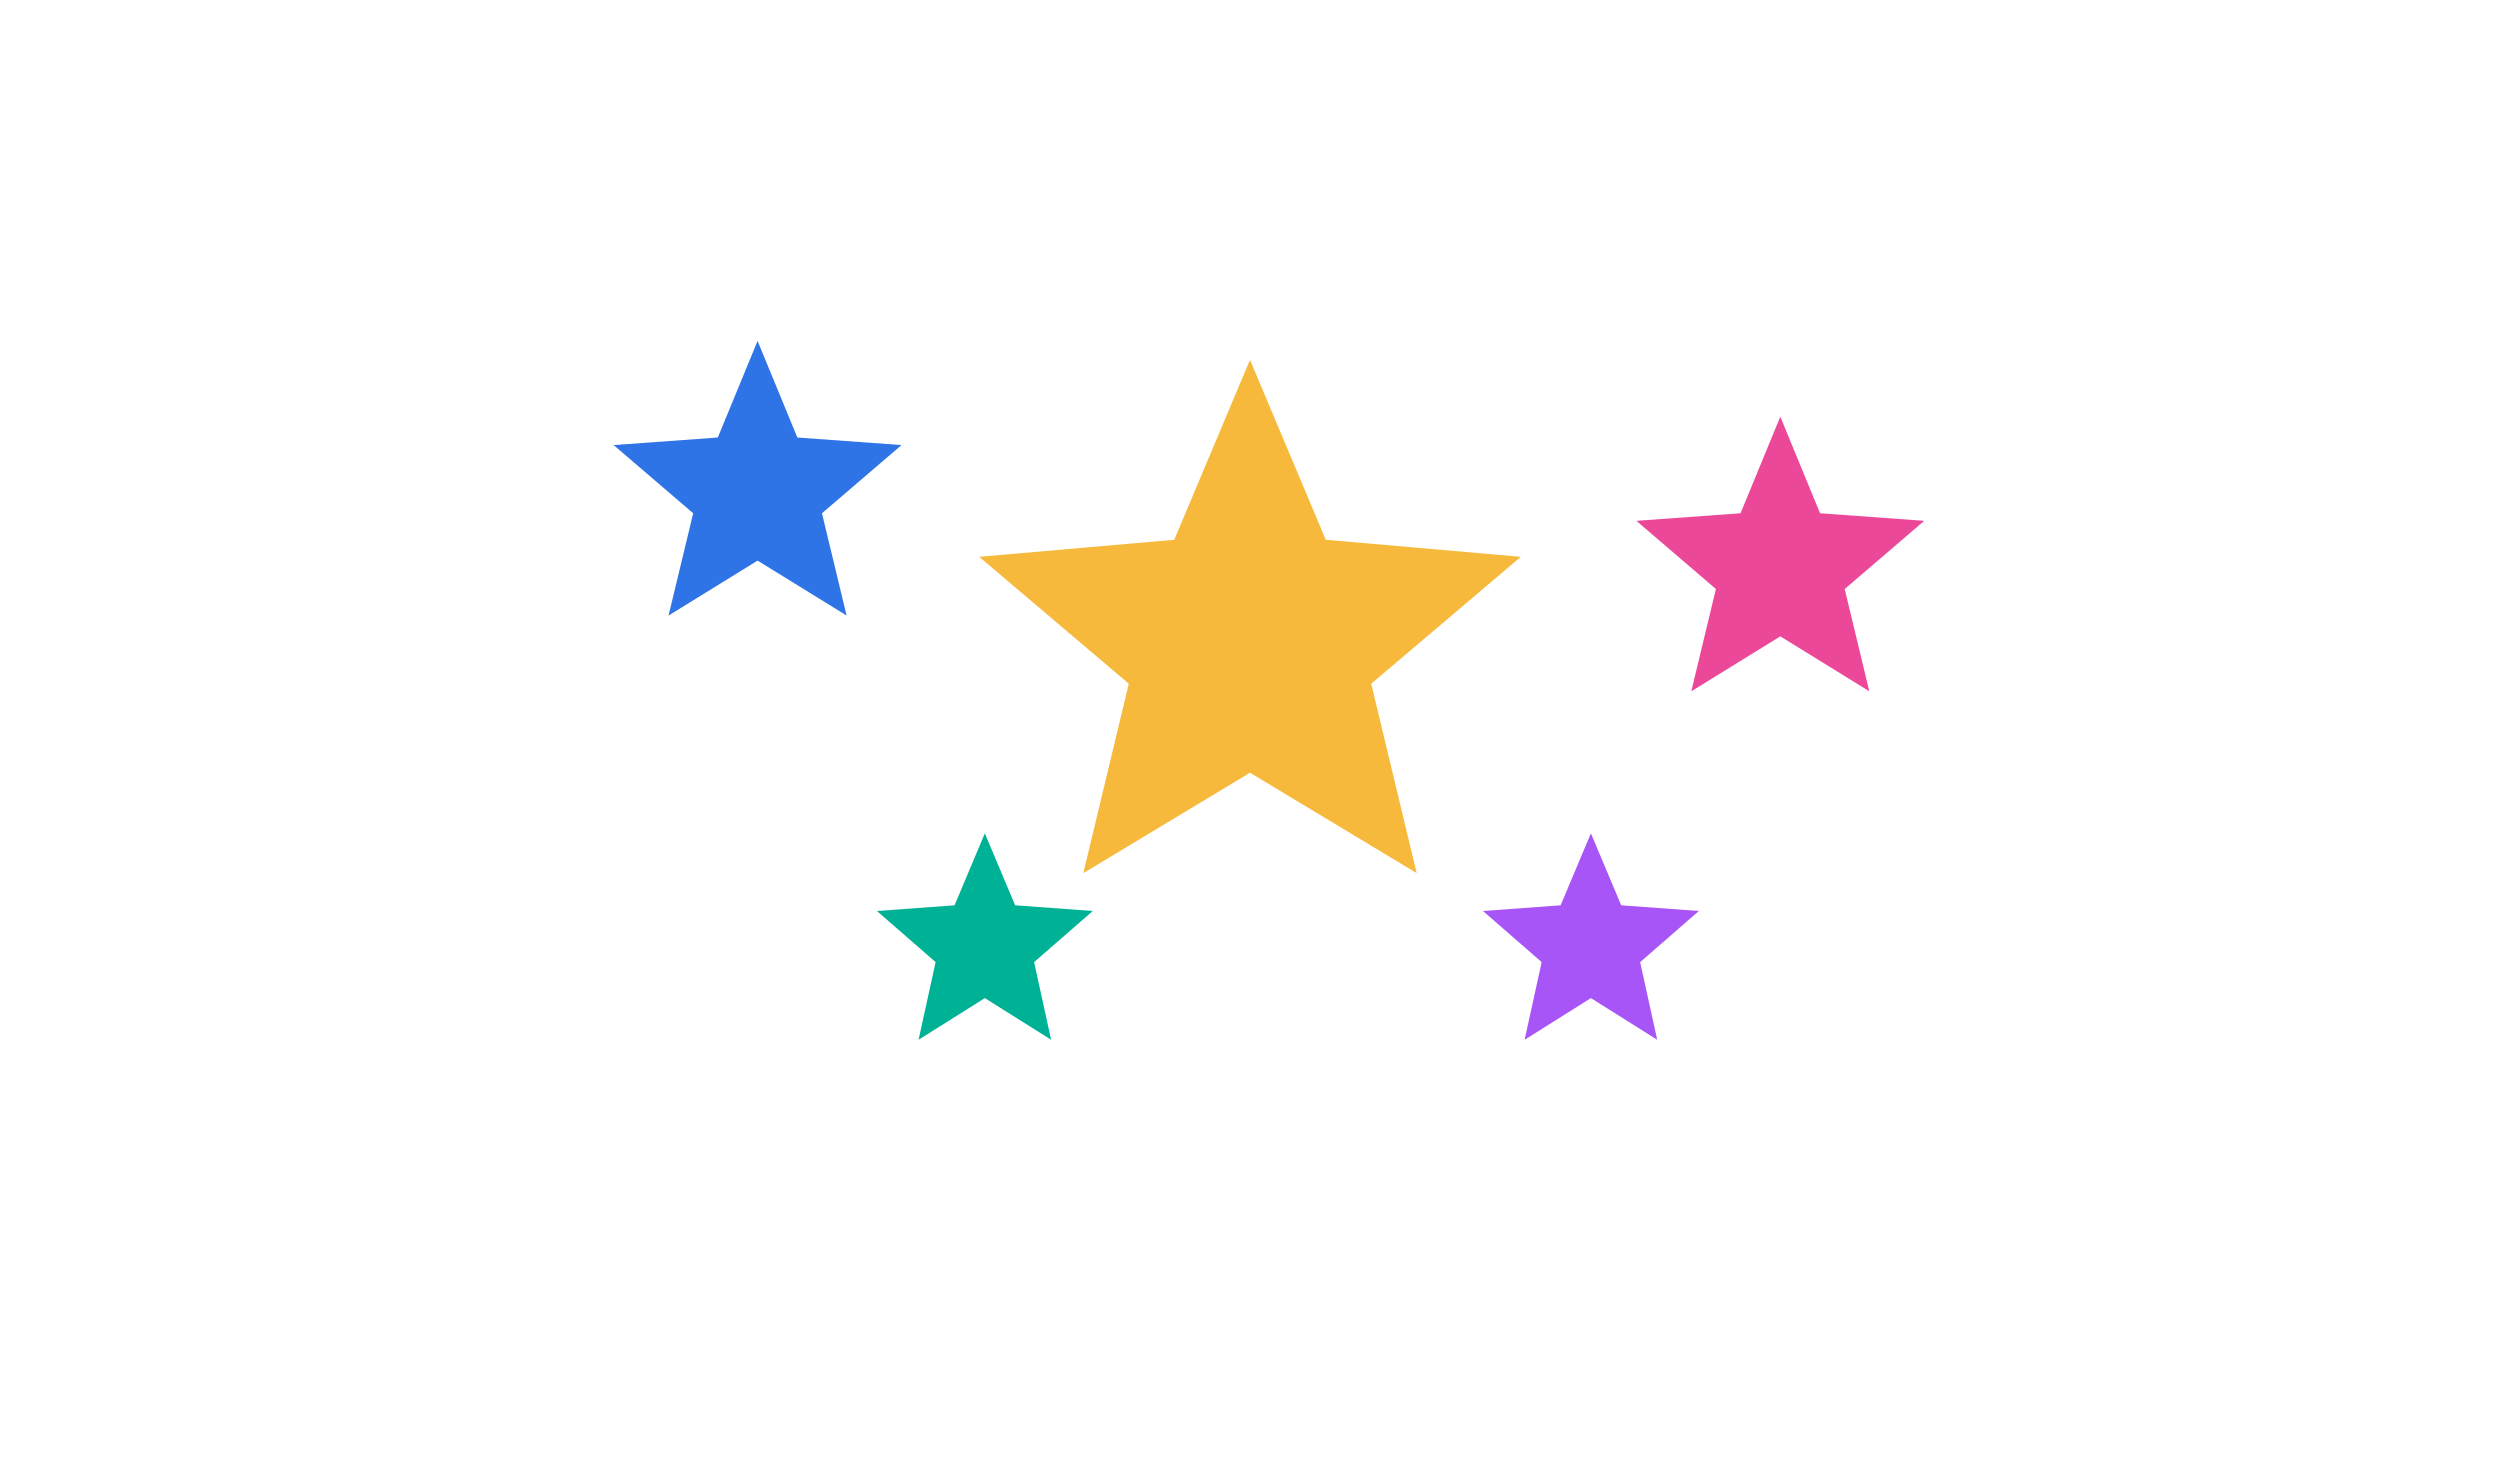
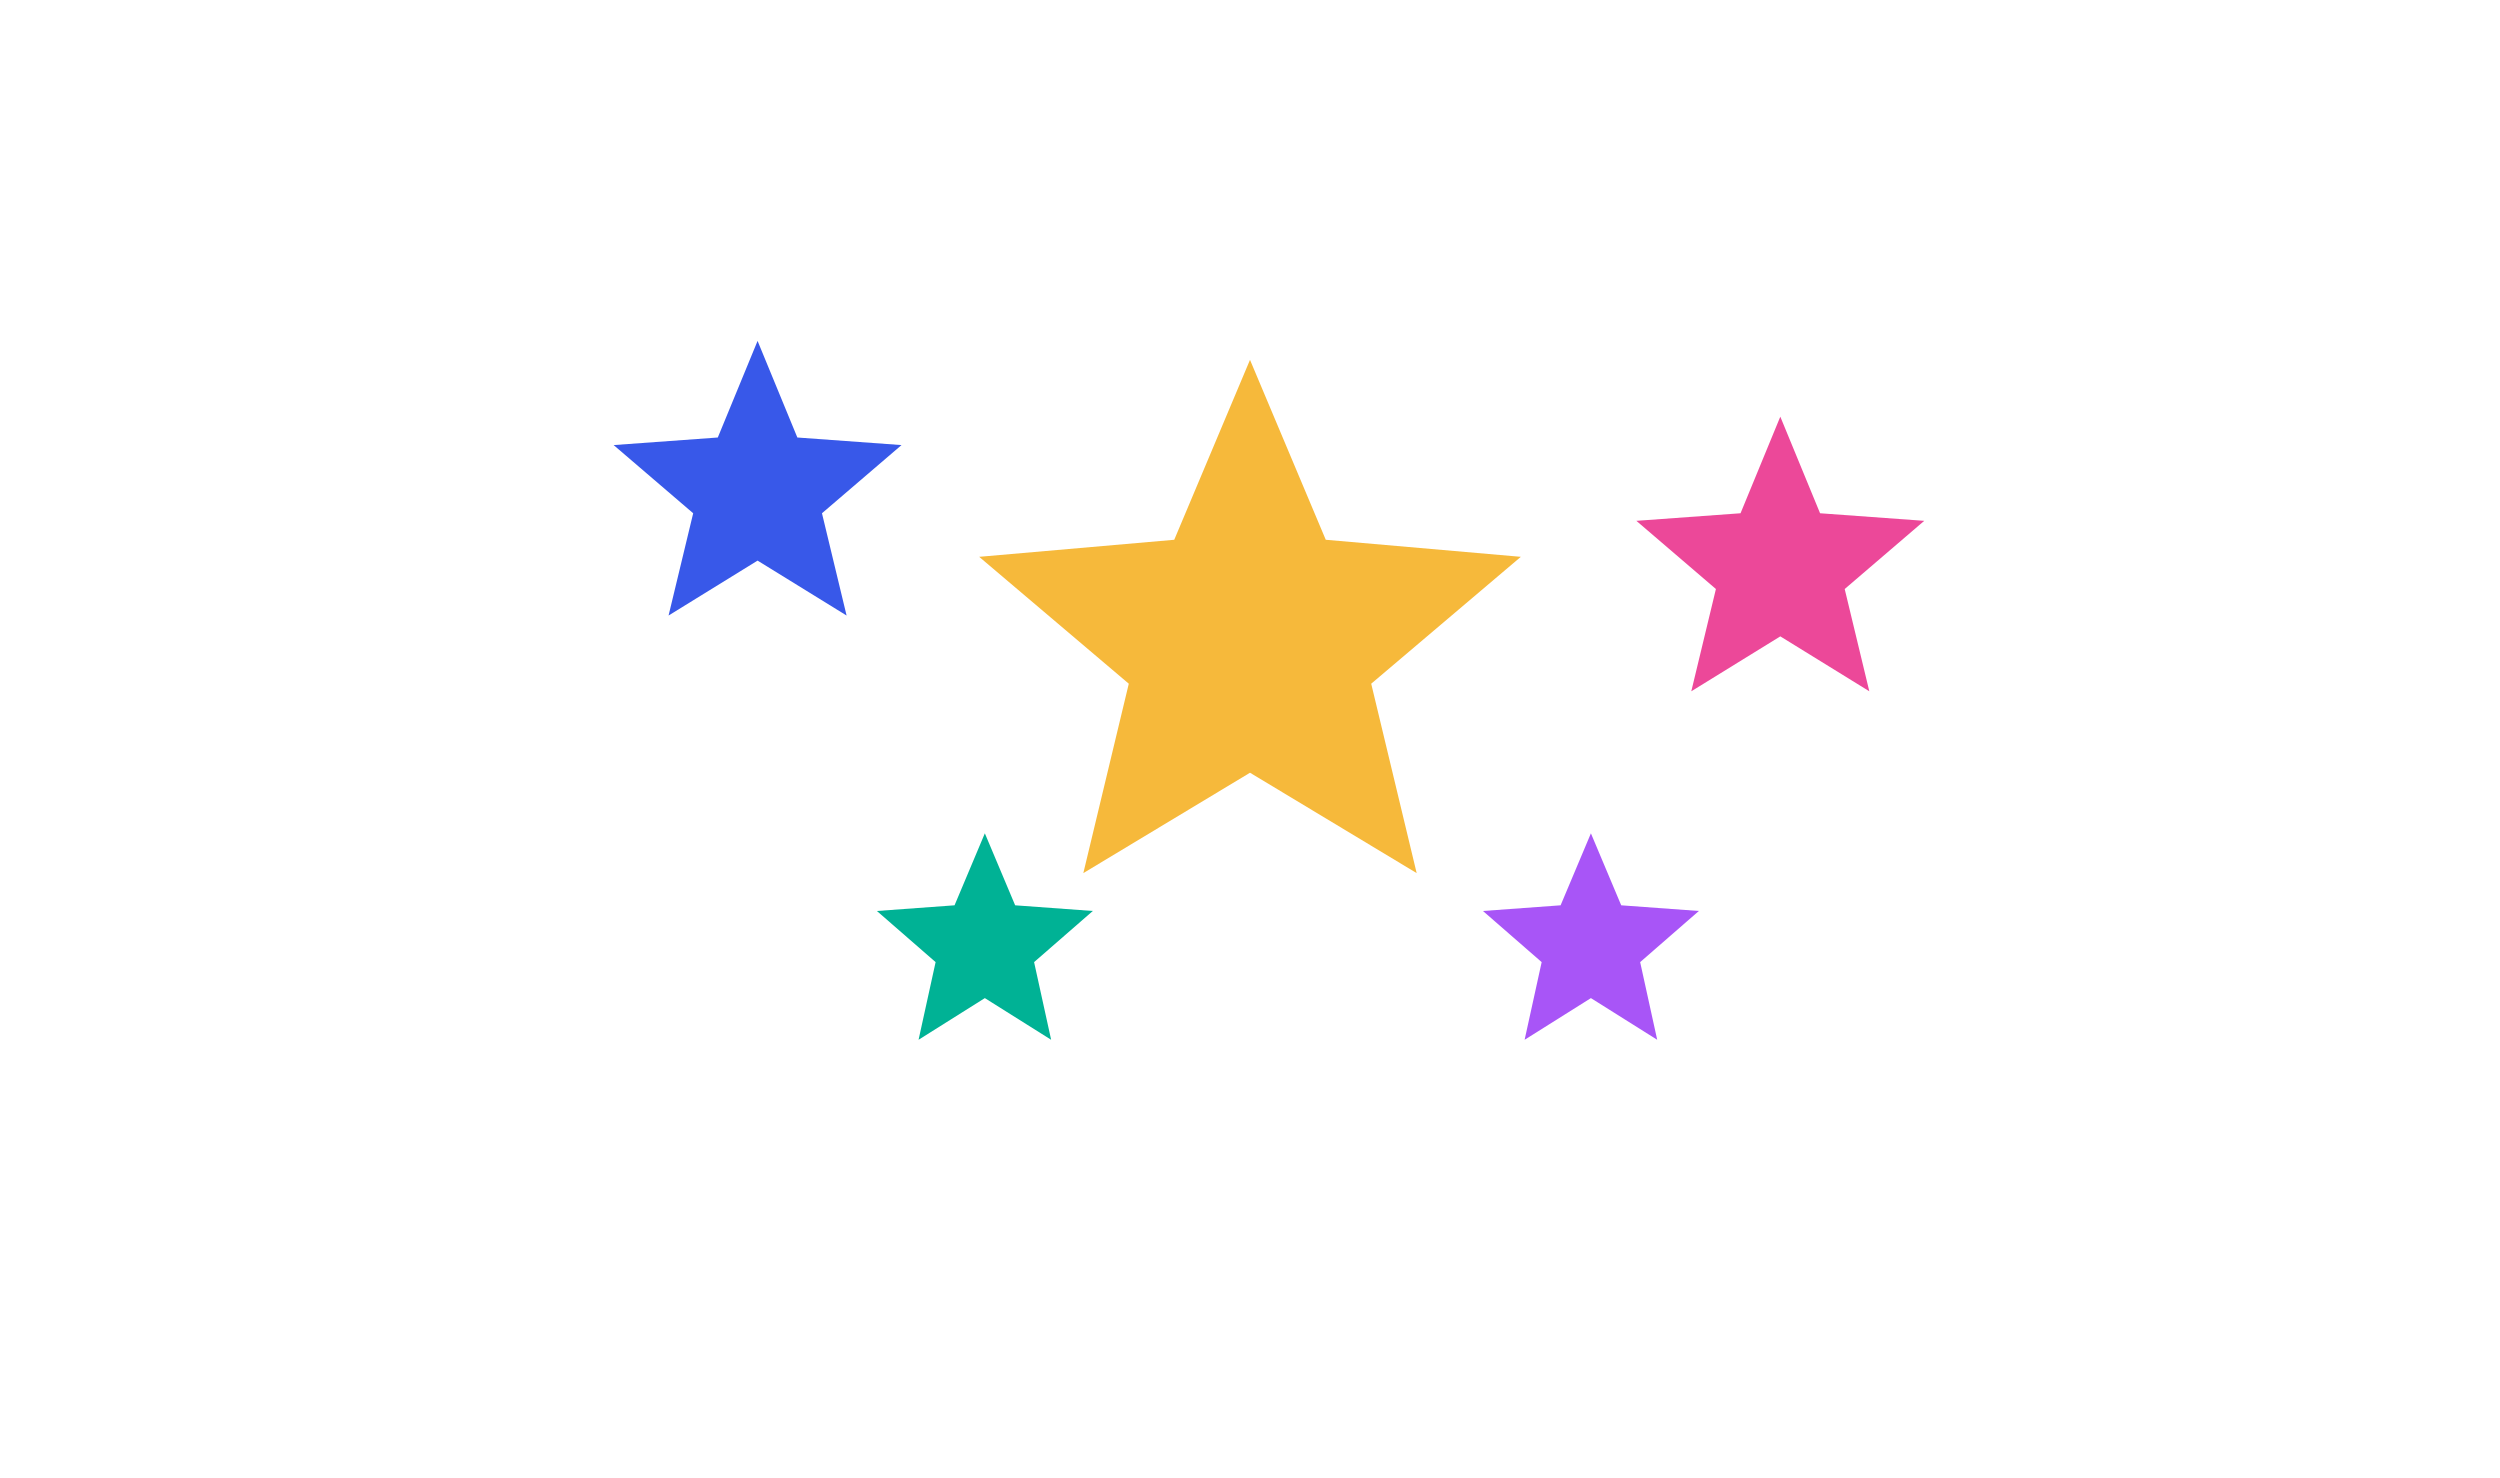
<svg xmlns="http://www.w3.org/2000/svg" viewBox="0 0 132 78" role="img" aria-label="Stars">
  <style>.st{transform-box:fill-box;transform-origin:center;animation:st 2.2s ease-in-out infinite}@keyframes st{0%,100%{transform:scale(.5);opacity:.3}50%{transform:scale(1) rotate(20deg);opacity:1}}</style>
  <g>
    <polygon class="st" points="66.0,19.0 70.0,28.5 80.3,29.4 72.4,36.1 74.8,46.1 66.0,40.8 57.2,46.1 59.6,36.1 51.7,29.4 62.0,28.5" fill="#f6b93b" style="animation-delay:0s" />
-     <polygon class="st" points="40.0,18.0 42.1,23.1 47.6,23.5 43.4,27.1 44.7,32.5 40.0,29.6 35.3,32.5 36.6,27.1 32.4,23.5 37.9,23.1" fill="#2f74e6" style="animation-delay:.2s" />
+     <polygon class="st" points="40.0,18.0 42.1,23.1 47.6,23.5 43.4,27.1 44.7,32.5 40.0,29.6 35.3,32.5 36.6,27.1 32.4,23.5 37.9,23.1" fill="#3858e9" style="animation-delay:.2s" />
    <polygon class="st" points="94.0,22.0 96.1,27.1 101.6,27.5 97.4,31.1 98.7,36.5 94.0,33.6 89.3,36.5 90.6,31.1 86.4,27.5 91.9,27.1" fill="#ec4899" style="animation-delay:.4s" />
    <polygon class="st" points="52.0,44.0 53.6,47.8 57.7,48.1 54.6,50.8 55.5,54.9 52.0,52.7 48.5,54.9 49.4,50.8 46.3,48.1 50.4,47.8" fill="#00b295" style="animation-delay:.6s" />
    <polygon class="st" points="84.0,44.0 85.6,47.8 89.7,48.1 86.6,50.8 87.5,54.9 84.0,52.7 80.5,54.9 81.4,50.8 78.3,48.1 82.4,47.8" fill="#a855f7" style="animation-delay:.3s" />
  </g>
</svg>
